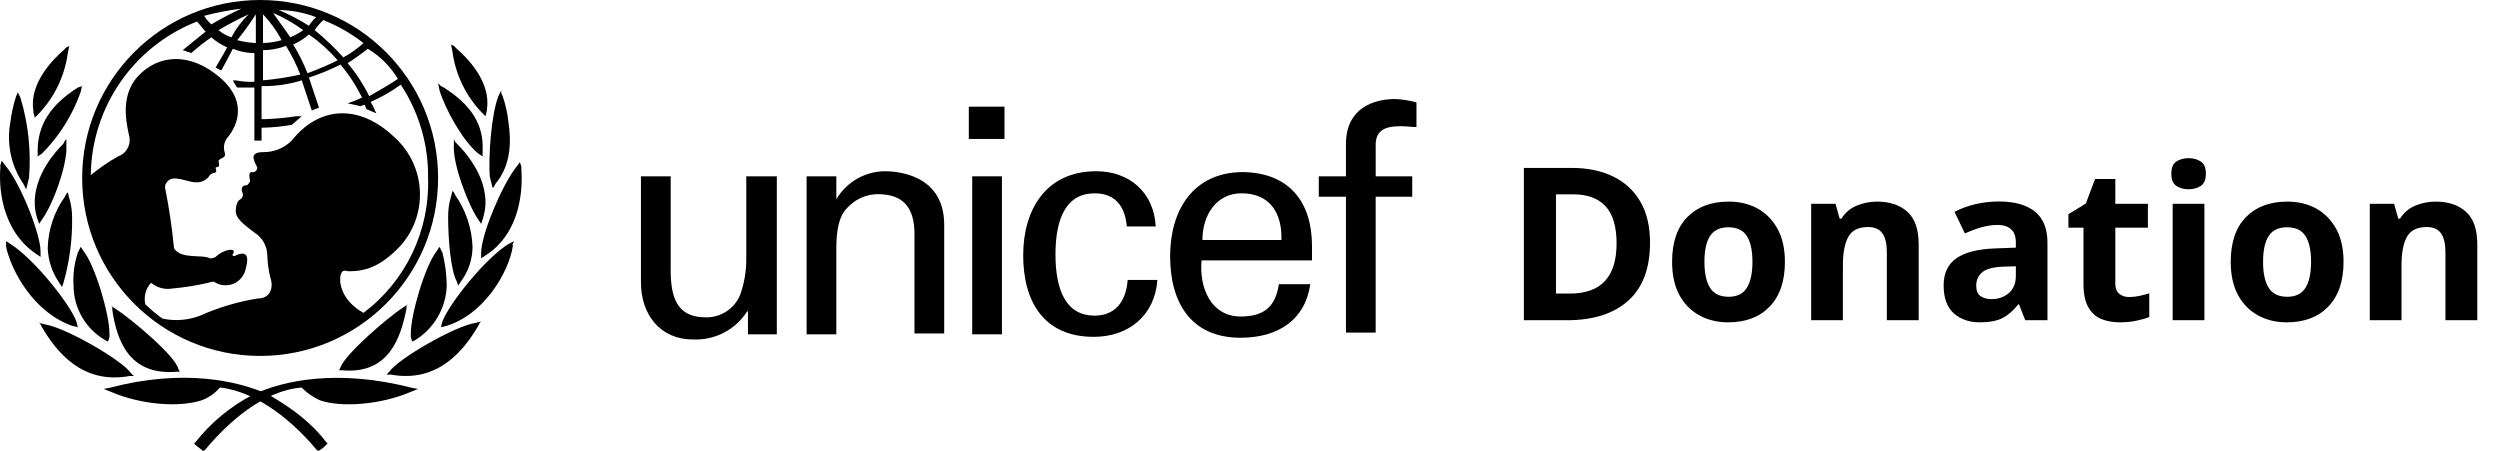
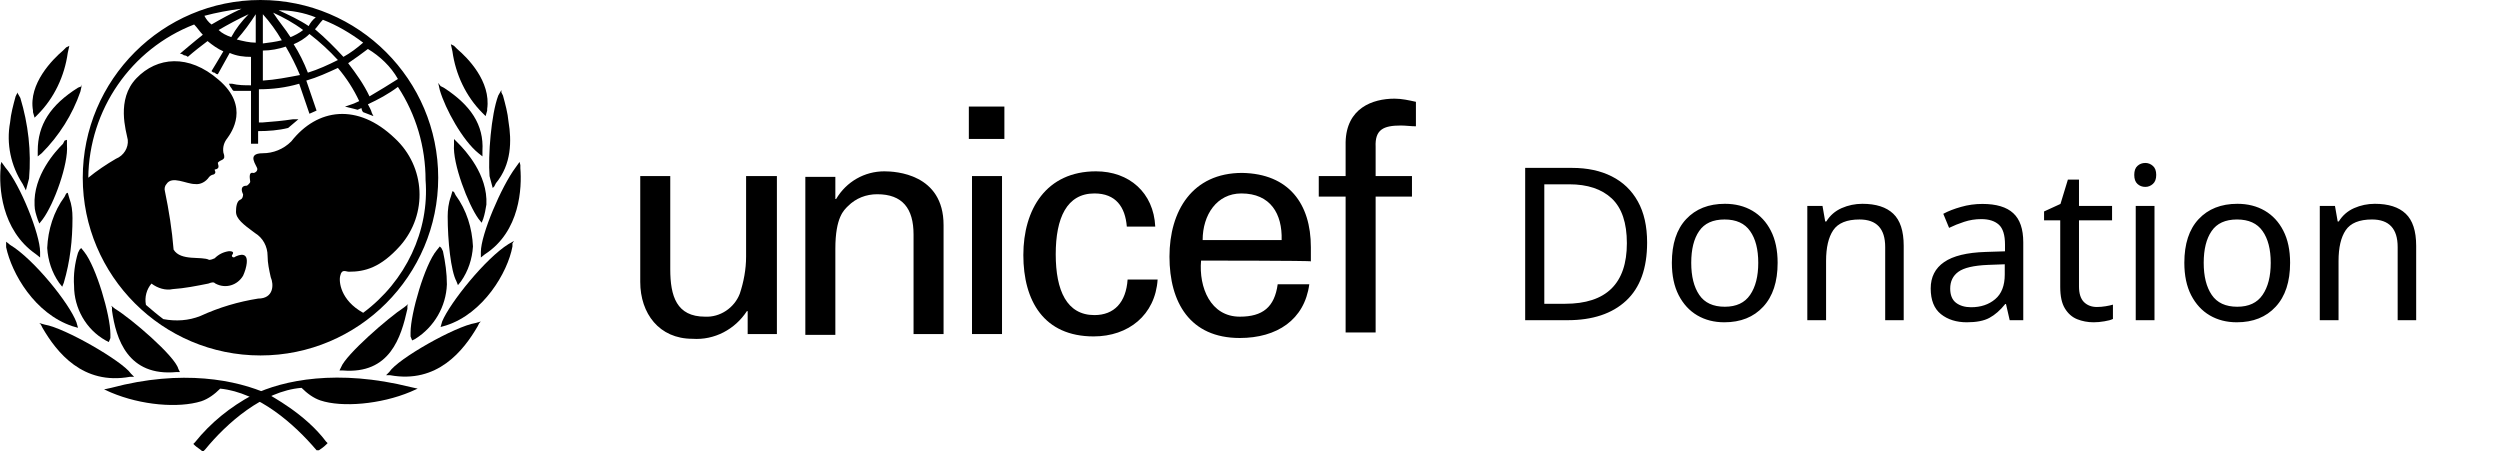
- <svg xmlns="http://www.w3.org/2000/svg" viewBox="0 0 316.462 57.047">
-   <g id="グループ_67141" data-name="グループ 67141" transform="translate(-752.899 -7404.419)">
-     <text id="Donation" transform="translate(943.361 7444.955)" font-size="27" font-family="Poppins-SemiBold, Poppins" font-weight="600">
-       <tspan x="0" y="0">Donation</tspan>
-     </text>
-     <g id="グループ_67114" data-name="グループ 67114" transform="translate(19278.154 7263.409)">
-       <path id="パス_57649" data-name="パス 57649" d="M38.6,1.2h4.516V5.286H38.6Zm.43,8.817h3.763v20H39.03Z" transform="translate(-18441.219 153.313)" />
-       <path id="パス_57650" data-name="パス 57650" d="M13.441,9.4H17.2v20H13.548V26.5h-.108a7.687,7.687,0,0,1-6.882,3.548C2.366,30.045,0,26.819,0,22.841V9.4H3.763V21.228c0,3.441.753,6.021,4.409,6.021a4.6,4.6,0,0,0,4.409-2.9,13.59,13.59,0,0,0,.753-4.731V9.4Z" transform="translate(-18444.121 153.93)" />
-       <path id="パス_57651" data-name="パス 57651" d="M23.263,12.348h0A7.217,7.217,0,0,1,29.392,8.8c1.4,0,7.527.323,7.527,6.774V29.337H33.156V16.757c0-3.333-1.4-5.054-4.624-5.054a5.216,5.216,0,0,0-3.656,1.505c-.538.538-1.613,1.4-1.613,5.376v10.86H19.5v-20h3.763Z" transform="translate(-18442.652 153.885)" />
-       <path id="パス_57652" data-name="パス 57652" d="M58.118,15.789c-.215-2.473-1.4-4.193-4.086-4.193-3.548,0-4.946,3.118-4.946,7.742s1.4,7.742,4.946,7.742c2.473,0,3.978-1.613,4.193-4.516h3.763c-.323,4.516-3.656,7.2-8.064,7.2C47.581,29.767,45,25.251,45,19.445S47.9,8.8,54.247,8.8c4.193,0,7.312,2.688,7.527,6.989H58.118Z" transform="translate(-18440.734 153.885)" />
-       <path id="パス_57653" data-name="パス 57653" d="M66.278,20.083c-.323,3.441,1.183,7.1,4.946,7.1,2.9,0,4.409-1.183,4.839-4.086h3.978c-.645,4.516-4.086,6.774-8.817,6.774-6.344,0-8.925-4.516-8.925-10.322S65.2,8.9,71.547,8.9c5.914.108,8.71,3.871,8.71,9.355v1.828H66.278ZM76.386,17.5c.108-3.333-1.4-5.914-5.054-5.914-3.118,0-4.946,2.688-4.946,5.914Z" transform="translate(-18439.434 153.892)" />
-       <path id="パス_57654" data-name="パス 57654" d="M83.241,29.869v-17.2H79.8V10.085h3.441v-4.3C83.348,1.483,86.682.3,89.477.3a11.672,11.672,0,0,1,2.688.43V3.848c-.645,0-1.29-.108-1.935-.108-2.151,0-3.333.538-3.226,2.688v3.656h4.624v2.581H87v17.2Z" transform="translate(-18438.117 153.245)" />
+ <svg xmlns="http://www.w3.org/2000/svg" version="1.1" id="レイヤー_1" x="0px" y="0px" viewBox="0 0 316.5 57" style="enable-background:new 0 0 316.5 57;" xml:space="preserve">
+   <style type="text/css">
+ 	.st0{font-family:'Poppins-SemiBold';}
+ 	.st1{font-size:27px;}
+ </style>
+   <g id="グループ_67141" transform="translate(-752.899 -7404.419)">
+     <text transform="matrix(1 0 0 1 943.361 7444.955)" class="st0 st1">Donation</text>
+     <g id="グループ_67114" transform="translate(19278.154 7263.409)">
+       <path id="パス_57649" d="M-18402.6,154.5h4.5v4.1h-4.5V154.5z M-18402.2,163.3h3.8v20h-3.8V163.3z" />
+       <path id="パス_57650" d="M-18430.7,163.3h3.8v20h-3.7v-2.9h-0.1c-1.5,2.3-4.1,3.7-6.9,3.5c-4.2,0-6.6-3.2-6.6-7.2v-13.4h3.8    v11.8c0,3.4,0.8,6,4.4,6c1.9,0.1,3.7-1.1,4.4-2.9c0.5-1.5,0.8-3.1,0.8-4.7v-10.2H-18430.7z" />
+       <path id="パス_57651" d="M-18419.4,166.2L-18419.4,166.2c1.3-2.2,3.6-3.5,6.1-3.5c1.4,0,7.5,0.3,7.5,6.8v13.8h-3.8v-12.6    c0-3.3-1.4-5.1-4.6-5.1c-1.4,0-2.7,0.5-3.7,1.5c-0.5,0.5-1.6,1.4-1.6,5.4v10.9h-3.8v-20h3.8V166.2z" />
+       <path id="パス_57652" d="M-18382.6,169.7c-0.2-2.5-1.4-4.2-4.1-4.2c-3.5,0-4.9,3.1-4.9,7.7s1.4,7.7,4.9,7.7c2.5,0,4-1.6,4.2-4.5    h3.8c-0.3,4.5-3.7,7.2-8.1,7.2c-6.3,0-8.9-4.5-8.9-10.3s2.9-10.6,9.2-10.6c4.2,0,7.3,2.7,7.5,7H-18382.6z" />
+       <path id="パス_57653" d="M-18373.2,174c-0.3,3.4,1.2,7.1,4.9,7.1c2.9,0,4.4-1.2,4.8-4.1h4c-0.6,4.5-4.1,6.8-8.8,6.8    c-6.3,0-8.9-4.5-8.9-10.3s2.9-10.6,9.2-10.6c5.9,0.1,8.7,3.9,8.7,9.4v1.8C-18359.2,174-18373.2,174-18373.2,174z M-18363,171.4    c0.1-3.3-1.4-5.9-5.1-5.9c-3.1,0-4.9,2.7-4.9,5.9H-18363z" />
+       <path id="パス_57654" d="M-18354.9,183.1v-17.2h-3.4v-2.6h3.4V159c0.1-4.3,3.4-5.5,6.2-5.5c0.9,0,1.8,0.2,2.7,0.4v3.1    c-0.6,0-1.3-0.1-1.9-0.1c-2.2,0-3.3,0.5-3.2,2.7v3.7h4.6v2.6h-4.6v17.2L-18354.9,183.1z" />
    </g>
    <g id="UNICEF_Logo" transform="translate(581.076 7404.419)">
-       <path id="パス_57626" data-name="パス 57626" d="M122.828,0a22.528,22.528,0,1,0,22.528,22.528A22.524,22.524,0,0,0,122.828,0m17.441,9.992c-1.09.727-2.362,1.453-3.634,2.18a20.63,20.63,0,0,0-2.725-4.179,30.82,30.82,0,0,0,2.544-1.817,10.956,10.956,0,0,1,3.815,3.815m-9.447-7.449a20.412,20.412,0,0,1,5.087,2.907,12.9,12.9,0,0,1-2.544,1.817,32.646,32.646,0,0,0-3.634-3.452,7.9,7.9,0,0,1,1.09-1.272m1.817,5.087a34.421,34.421,0,0,1-3.815,1.635,22.61,22.61,0,0,0-1.817-3.634,7.5,7.5,0,0,0,2-1.272,20.409,20.409,0,0,1,3.634,3.27m-2.725-5.45a4.817,4.817,0,0,0-.908,1.09,25.255,25.255,0,0,0-3.815-2,13.647,13.647,0,0,1,4.724.908m-1.635,1.635a7.364,7.364,0,0,1-1.635.908c-.727-1.09-1.453-2-2.18-3.089a20.441,20.441,0,0,1,3.815,2.18m-5.087-2a15.115,15.115,0,0,1,2.362,3.27,9.2,9.2,0,0,1-2.362.363Zm0,4.542a8.229,8.229,0,0,0,2.907-.545,22.611,22.611,0,0,1,1.817,3.634,36.765,36.765,0,0,1-4.724.727Zm-.908-4.542V5.45a12.5,12.5,0,0,1-2.362-.363,36.842,36.842,0,0,0,2.362-3.27m-3.089,2.907a4.763,4.763,0,0,1-1.635-.908,38.443,38.443,0,0,1,3.815-2,11.083,11.083,0,0,0-2.18,2.907m1.272-3.634a38.442,38.442,0,0,0-3.815,2A4.816,4.816,0,0,1,115.743,2a36.278,36.278,0,0,1,4.724-.908m15.443,38.516c-2.907-1.635-3.089-4-2.907-4.724.182-.908.727-.545,1.09-.545,2,0,4-.545,6.54-3.27a9.752,9.752,0,0,0-.727-13.626c-4.724-4.542-9.811-3.815-13.081.363a5.073,5.073,0,0,1-3.634,1.453c-2.18,0-.727,1.635-.727,2a.58.58,0,0,1-.545.545c-.727-.182-.363.908-.363,1.09s-.363.545-.363.545c-.908,0-.727.727-.545,1.09a.725.725,0,0,1-.363.727c-.363.182-.545.908-.545,1.453,0,.908.908,1.635,2.362,2.725a3.449,3.449,0,0,1,1.635,2.907,14.024,14.024,0,0,0,.363,2.725c.363.908.363,2.725-1.635,2.725a29.453,29.453,0,0,0-7.267,2.18,8.429,8.429,0,0,1-4.724.363,19.241,19.241,0,0,1-2.18-1.817,3.041,3.041,0,0,1,.727-2.725,3.313,3.313,0,0,0,2.725.727,33.907,33.907,0,0,0,4.542-.727c.545-.182.727-.182.908,0a2.6,2.6,0,0,0,3.815-1.817c.727-2.543-.908-1.817-1.272-1.635-.182.182-.545,0-.363-.182.363-.545-.182-.545-.363-.545a3.389,3.389,0,0,0-1.817.908,1.373,1.373,0,0,1-.727.182c-.908-.545-3.634.182-4.542-1.272a73.9,73.9,0,0,0-1.09-7.449.921.921,0,0,1,.182-.908c.727-1.09,2.544,0,3.634,0a1.925,1.925,0,0,0,1.817-.908c.363-.363.545-.182.727-.363s0-.363,0-.545.182,0,.363-.182,0-.545,0-.727c.363-.545,1.09-.182.727-1.272a2.022,2.022,0,0,1,.545-1.817c.545-.727,2.907-4-1.09-7.449-3.815-3.27-7.812-2.907-10.356-.182s-1.272,6.722-1.09,7.812a2.2,2.2,0,0,1-1.453,2.362,23.6,23.6,0,0,0-3.452,2.362,21.144,21.144,0,0,1,13.444-19.44c.363.363.727.908,1.09,1.272-.908.727-2.907,2.362-2.907,2.362a1.406,1.406,0,0,1,.545.182,1.83,1.83,0,0,1,.545.182,24.758,24.758,0,0,1,2.543-2,7.5,7.5,0,0,0,2,1.272c-.363.727-1.453,2.543-1.453,2.543a.634.634,0,0,0,.363.182.563.563,0,0,0,.363.182s1.09-2,1.453-2.725a7.29,7.29,0,0,0,2.725.545v3.634a10.359,10.359,0,0,1-2.362-.182h-.363l.182.363c.182.182.182.363.363.545h2.18V17.8h.908V16.169a24.729,24.729,0,0,0,3.815-.363h0l1.272-1.09h-.727a33.285,33.285,0,0,1-3.815.363h-.545V10.9a16.412,16.412,0,0,0,5.087-.727l1.272,3.815.908-.363-1.272-3.815a26.272,26.272,0,0,0,4-1.635,20.63,20.63,0,0,1,2.725,4.179,17.11,17.11,0,0,1-1.817.727c.908.182,1.635.363,1.635.363a1.83,1.83,0,0,1,.545-.182,1.83,1.83,0,0,0,.182.545l1.272.545-.182-.363a5.971,5.971,0,0,0-.545-1.09,20.442,20.442,0,0,0,3.815-2.18,20.884,20.884,0,0,1,3.452,11.809,20.519,20.519,0,0,1-8.175,17.078" transform="translate(81.923)" />
-       <path id="パス_57627" data-name="パス 57627" d="M101.107,3.382l-.363.363c-1.272,1.09-4.36,4.179-3.815,7.63v.182l.182.727.363-.363a13.813,13.813,0,0,0,3.815-7.812l.182-.908Z" transform="translate(79.117 2.614)" />
-       <path id="パス_57628" data-name="パス 57628" d="M96.277,6.582l-.182.363a18.275,18.275,0,0,0-.727,3.27A10.488,10.488,0,0,0,97,18.027l.182.363.182.363.363-1.453a27.424,27.424,0,0,0-1.09-10.174L96.277,6.4Z" transform="translate(77.77 5.227)" />
-       <path id="パス_57629" data-name="パス 57629" d="M94.62,11.745v.363c-.182,2.18,0,7.812,4.542,10.9l.545.363v-.727c0-2.18-2.543-8.539-4.36-10.719L94.8,11.2Z" transform="translate(77.248 9.148)" />
-       <path id="パス_57630" data-name="パス 57630" d="M95,17.163v.363c.727,3.27,3.634,8.357,8.357,9.992l.727.182-.182-.727c-.908-2.362-5.45-7.994-8.357-9.811L95,16.8Z" transform="translate(77.594 13.722)" />
-       <path id="パス_57631" data-name="パス 57631" d="M102.832,6.082l-.545.182c-3.452,2.18-5.087,4.724-5.087,7.994v.727l.545-.363a21,21,0,0,0,4.905-7.812l.182-.908Z" transform="translate(79.391 4.819)" />
-       <path id="パス_57632" data-name="パス 57632" d="M100.819,9.882l-.182.363c-.908.908-3.815,4-3.634,7.812a6.455,6.455,0,0,0,.363,1.817l.182.545.363-.545c1.453-2,3.27-7.085,3.089-9.447V9.7Z" transform="translate(79.224 7.923)" />
-       <path id="パス_57633" data-name="パス 57633" d="M100.262,13.582l-.182.363a11.721,11.721,0,0,0-2.18,6.54,8.315,8.315,0,0,0,1.453,4.36l.363.545.182-.545a28.493,28.493,0,0,0,1.09-8.176,8.422,8.422,0,0,0-.363-2.543l-.182-.727Z" transform="translate(79.963 10.945)" />
-       <path id="パス_57634" data-name="パス 57634" d="M100.448,17.563l-.182.363a11.052,11.052,0,0,0-.545,4.179,8,8,0,0,0,4,6.9l.363.182.182-.545V28.1c0-2.362-1.817-8.539-3.27-10.356l-.363-.545Z" transform="translate(81.411 14.049)" />
-       <path id="パス_57635" data-name="パス 57635" d="M97.482,22.682l.182.363c1.817,3.089,5.087,7.267,11.082,6.177h.545l-.363-.363c-1.09-1.635-8.357-5.814-10.9-6.177L97.3,22.5Z" transform="translate(79.473 18.378)" />
-       <path id="パス_57636" data-name="パス 57636" d="M102.708,27.553h0l-.908.182.908.363c3.815,1.635,8.539,2,11.446,1.09a5.532,5.532,0,0,0,2.362-1.635c4.905.545,9.447,4.542,12.172,7.812l.182.182h.182a3.962,3.962,0,0,0,.908-.727l.182-.182-.182-.182c-2.725-3.634-7.085-5.814-7.267-6-4-1.817-10.9-3.27-19.985-.908" transform="translate(83.148 21.5)" />
-       <path id="パス_57637" data-name="パス 57637" d="M102.482,21.482v.363c.545,3.634,2,8.357,8.176,7.812h.363l-.182-.363c-.363-1.635-6-6.359-7.994-7.63L102.3,21.3Z" transform="translate(83.557 17.397)" />
-       <path id="パス_57638" data-name="パス 57638" d="M126,3.1l.182.908A13.813,13.813,0,0,0,130,11.821l.363.363.182-.727v-.182c.545-3.452-2.543-6.54-3.815-7.63l-.363-.363Z" transform="translate(102.914 2.532)" />
-       <path id="パス_57639" data-name="パス 57639" d="M130.174,6.3l-.363.727c-.908,2.362-1.272,7.63-1.09,10.174l.363,1.453.182-.182.182-.363c2-2.362,2-5.45,1.635-7.812a14.973,14.973,0,0,0-.727-3.27l-.182-.363Z" transform="translate(105.099 5.146)" />
-       <path id="パス_57640" data-name="パス 57640" d="M133.005,11.3l-.545.727c-1.817,2.362-4.36,8.539-4.36,10.719v.727l.545-.363c4.542-2.907,4.724-8.539,4.542-10.9v-.363Z" transform="translate(104.629 9.23)" />
-       <path id="パス_57641" data-name="パス 57641" d="M134.566,16.8l-.727.363c-2.907,1.817-7.449,7.449-8.357,9.811l-.182.727.727-.182c4.724-1.453,7.812-6.722,8.357-9.992v-.363Z" transform="translate(102.342 13.722)" />
-       <path id="パス_57642" data-name="パス 57642" d="M125.1,5.8l.182.908c.727,2.362,2.907,6.359,4.905,7.994l.545.363v-.727c.182-3.27-1.453-5.814-4.905-7.994l-.363-.182Z" transform="translate(102.179 4.737)" />
-       <path id="パス_57643" data-name="パス 57643" d="M126.205,9.7v.727c-.182,2.362,1.817,7.63,3.089,9.447l.363.545.182-.545a8,8,0,0,0,.363-1.817c.182-3.815-2.725-6.9-3.634-7.812l-.182-.182Z" transform="translate(103.072 7.923)" />
-       <path id="パス_57644" data-name="パス 57644" d="M126.345,13.3l-.182.727a8.423,8.423,0,0,0-.363,2.543c0,3.089.363,6.9,1.09,8.176l.182.545.363-.545a7.392,7.392,0,0,0,1.453-4.36,12.183,12.183,0,0,0-2.18-6.54l-.182-.363Z" transform="translate(102.751 10.863)" />
-       <path id="パス_57645" data-name="パス 57645" d="M126.834,17.2l-.363.545c-1.453,1.817-3.27,7.994-3.27,10.356v.545l.182.545.363-.182a8.414,8.414,0,0,0,4-6.9,17.608,17.608,0,0,0-.545-4.179l-.182-.363Z" transform="translate(100.627 14.049)" />
-       <path id="パス_57646" data-name="パス 57646" d="M133.491,22.4l-.727.182c-2.543.363-9.811,4.542-10.9,6.177l-.363.363h.545c6,1.09,9.266-3.089,11.082-6.177l.182-.363Z" transform="translate(99.239 18.296)" />
-       <path id="パス_57647" data-name="パス 57647" d="M115.549,28.461a22.37,22.37,0,0,0-7.267,6l-.182.182.182.182c.182.182.727.545.908.727h.182l.182-.182c2.725-3.27,7.267-7.449,12.172-7.812a6.913,6.913,0,0,0,2.362,1.635c2.725.908,7.63.545,11.446-1.09l.908-.363-.908-.182c-9.266-2.362-16.169-.908-19.985.908" transform="translate(88.294 21.5)" />
-       <path id="パス_57648" data-name="パス 57648" d="M126.921,21.2l-.545.363c-2,1.272-7.449,6-7.994,7.63l-.182.363h.363c6,.545,7.449-4.179,8.175-7.812v-.363Z" transform="translate(96.543 17.316)" />
+       <path id="パス_57626" d="M204.8,0c-12.4,0-22.5,10.1-22.5,22.5s10.1,22.5,22.5,22.5s22.5-10.1,22.5-22.5    C227.3,10.1,217.2,0,204.8,0C204.8,0,204.8,0,204.8,0 M222.2,10c-1.1,0.7-2.4,1.5-3.6,2.2c-0.7-1.5-1.7-2.9-2.7-4.2    c0.9-0.6,1.7-1.2,2.5-1.8C219.9,7.1,221.3,8.4,222.2,10 M212.7,2.5c1.8,0.7,3.5,1.7,5.1,2.9c-0.8,0.7-1.6,1.3-2.5,1.8    c-1.1-1.2-2.3-2.4-3.6-3.5C212,3.4,212.3,2.9,212.7,2.5 M214.6,7.6c-1.2,0.6-2.5,1.2-3.8,1.6c-0.5-1.3-1.1-2.5-1.8-3.6    c0.7-0.3,1.4-0.7,2-1.3C212.3,5.3,213.5,6.4,214.6,7.6 M211.8,2.2c-0.4,0.3-0.7,0.7-0.9,1.1c-1.2-0.8-2.5-1.4-3.8-2    C208.7,1.3,210.3,1.6,211.8,2.2 M210.2,3.8c-0.5,0.4-1.1,0.7-1.6,0.9c-0.7-1.1-1.5-2-2.2-3.1C207.7,2.2,209,2.9,210.2,3.8     M205.1,1.8c0.9,1,1.7,2.1,2.4,3.3c-0.8,0.2-1.6,0.3-2.4,0.4V1.8z M205.1,6.4c1,0,2-0.2,2.9-0.5c0.7,1.2,1.3,2.4,1.8,3.6    c-1.6,0.3-3.1,0.6-4.7,0.7V6.4z M204.2,1.8v3.6c-0.8,0-1.6-0.2-2.4-0.4C202.7,4,203.5,2.9,204.2,1.8 M201.1,4.7    c-0.6-0.2-1.2-0.5-1.6-0.9c1.2-0.7,2.5-1.4,3.8-2C202.4,2.7,201.7,3.6,201.1,4.7 M202.4,1.1c-1.3,0.6-2.6,1.3-3.8,2    c-0.4-0.3-0.7-0.7-0.9-1.1C199.2,1.6,200.8,1.3,202.4,1.1 M217.8,39.6c-2.9-1.6-3.1-4-2.9-4.7c0.2-0.9,0.7-0.5,1.1-0.5    c2,0,4-0.5,6.5-3.3c3.5-4,3.2-10-0.7-13.6c-4.7-4.5-9.8-3.8-13.1,0.4c-1,1-2.3,1.5-3.6,1.5c-2.2,0-0.7,1.6-0.7,2    c0,0.3-0.3,0.5-0.5,0.5c-0.7-0.2-0.4,0.9-0.4,1.1s-0.4,0.5-0.4,0.5c-0.9,0-0.7,0.7-0.5,1.1c0,0.3-0.1,0.6-0.4,0.7    c-0.4,0.2-0.5,0.9-0.5,1.5c0,0.9,0.9,1.6,2.4,2.7c1,0.6,1.6,1.7,1.6,2.9c0,0.9,0.2,1.8,0.4,2.7c0.4,0.9,0.4,2.7-1.6,2.7    c-2.5,0.4-4.9,1.1-7.3,2.2c-1.5,0.6-3.1,0.7-4.7,0.4c-0.8-0.6-1.5-1.2-2.2-1.8c-0.2-1,0.1-2,0.7-2.7c0.8,0.6,1.8,0.9,2.7,0.7    c1.5-0.1,3-0.4,4.5-0.7c0.5-0.2,0.7-0.2,0.9,0c1.3,0.7,2.8,0.2,3.5-1c0.1-0.2,0.2-0.5,0.3-0.8c0.7-2.5-0.9-1.8-1.3-1.6    c-0.2,0.2-0.5,0-0.4-0.2c0.4-0.5-0.2-0.5-0.4-0.5c-0.7,0.1-1.3,0.4-1.8,0.9c-0.2,0.1-0.5,0.2-0.7,0.2c-0.9-0.5-3.6,0.2-4.5-1.3    c-0.2-2.5-0.6-5-1.1-7.4c-0.1-0.3,0-0.7,0.2-0.9c0.7-1.1,2.5,0,3.6,0c0.7,0.1,1.4-0.3,1.8-0.9c0.4-0.4,0.5-0.2,0.7-0.4    c0.2-0.2,0-0.4,0-0.5s0.2,0,0.4-0.2s0-0.5,0-0.7c0.4-0.5,1.1-0.2,0.7-1.3c-0.1-0.7,0.1-1.3,0.5-1.8c0.5-0.7,2.9-4-1.1-7.4    c-3.8-3.3-7.8-2.9-10.4-0.2s-1.3,6.7-1.1,7.8c0.1,1-0.5,2-1.5,2.4c-1.2,0.7-2.4,1.5-3.5,2.4c0.1-8.6,5.4-16.3,13.4-19.4    c0.4,0.4,0.7,0.9,1.1,1.3c-0.9,0.7-2.9,2.4-2.9,2.4c0.2,0,0.4,0.1,0.5,0.2c0.2,0,0.4,0.1,0.5,0.2c0.8-0.7,1.7-1.4,2.5-2    c0.6,0.5,1.3,1,2,1.3c-0.4,0.7-1.5,2.5-1.5,2.5c0.1,0.1,0.2,0.2,0.4,0.2c0.1,0.1,0.2,0.2,0.4,0.2c0,0,1.1-2,1.5-2.7    c0.9,0.4,1.8,0.5,2.7,0.5v3.6c-0.8,0-1.6,0-2.4-0.2h-0.4l0.2,0.4c0.2,0.2,0.2,0.4,0.4,0.5h2.2v6.7h0.9v-1.6c1.3,0,2.6-0.1,3.8-0.4    l0,0l1.3-1.1h-0.7c-1.3,0.2-2.5,0.3-3.8,0.4h-0.5v-4.2c1.7,0,3.4-0.2,5.1-0.7l1.3,3.8l0.9-0.4l-1.3-3.8c1.4-0.4,2.7-1,4-1.6    c1.1,1.3,2,2.7,2.7,4.2c-0.6,0.3-1.2,0.5-1.8,0.7c0.9,0.2,1.6,0.4,1.6,0.4c0.2-0.1,0.4-0.2,0.5-0.2c0,0.2,0.1,0.4,0.2,0.5l1.3,0.5    l-0.2-0.4c-0.1-0.4-0.3-0.7-0.5-1.1c1.3-0.6,2.6-1.3,3.8-2.2c2.3,3.5,3.5,7.6,3.5,11.8C226.2,29.2,223.2,35.6,217.8,39.6" />
+       <path id="パス_57627" d="M180.2,6l-0.4,0.4c-1.3,1.1-4.4,4.2-3.8,7.6v0.2l0.2,0.7l0.4-0.4c2.1-2.1,3.4-4.9,3.8-7.8l0.2-0.9    L180.2,6z" />
+       <path id="パス_57628" d="M174,11.8l-0.2,0.4c-0.3,1.1-0.6,2.2-0.7,3.3c-0.5,2.7,0.1,5.5,1.6,7.8l0.2,0.4l0.2,0.4l0.4-1.5    c0.3-3.4-0.1-6.9-1.1-10.2l-0.4-0.7V11.8z" />
+       <path id="パス_57629" d="M171.9,20.9v0.4c-0.2,2.2,0,7.8,4.5,10.9l0.5,0.4v-0.7c0-2.2-2.5-8.5-4.4-10.7l-0.5-0.7L171.9,20.9z" />
+       <path id="パス_57630" d="M172.6,30.9v0.4c0.7,3.3,3.6,8.4,8.4,10l0.7,0.2l-0.2-0.7c-0.9-2.4-5.4-8-8.4-9.8l-0.5-0.4V30.9z" />
+       <path id="パス_57631" d="M182.2,10.9l-0.5,0.2c-3.5,2.2-5.1,4.7-5.1,8v0.7l0.5-0.4c2.2-2.2,3.9-4.9,4.9-7.8l0.2-0.9V10.9z" />
+       <path id="パス_57632" d="M180,17.8l-0.2,0.4c-0.9,0.9-3.8,4-3.6,7.8c0,0.6,0.2,1.2,0.4,1.8l0.2,0.5l0.4-0.5    c1.5-2,3.3-7.1,3.1-9.4v-0.7L180,17.8z" />
+       <path id="パス_57633" d="M180.2,24.5l-0.2,0.4c-1.4,1.9-2.1,4.2-2.2,6.5c0.1,1.6,0.6,3.1,1.5,4.4l0.4,0.5l0.2-0.5    c0.8-2.7,1.1-5.4,1.1-8.2c0-0.9-0.1-1.7-0.4-2.5l-0.2-0.7L180.2,24.5z" />
+       <path id="パス_57634" d="M181.9,31.6l-0.2,0.4c-0.4,1.3-0.6,2.8-0.5,4.2c0,2.8,1.5,5.5,4,6.9l0.4,0.2l0.2-0.5v-0.5    c0-2.4-1.8-8.5-3.3-10.4l-0.4-0.5L181.9,31.6z" />
+       <path id="パス_57635" d="M177,41.1l0.2,0.4c1.8,3.1,5.1,7.3,11.1,6.2h0.5l-0.4-0.4c-1.1-1.6-8.4-5.8-10.9-6.2l-0.7-0.2L177,41.1    z" />
+       <path id="パス_57636" d="M185.9,49.1L185.9,49.1l-0.9,0.2l0.9,0.4c3.8,1.6,8.5,2,11.4,1.1c0.9-0.3,1.7-0.9,2.4-1.6    c4.9,0.5,9.4,4.5,12.2,7.8L212,57h0.2c0.3-0.2,0.6-0.4,0.9-0.7l0.2-0.2l-0.2-0.2c-2.7-3.6-7.1-5.8-7.3-6    C201.8,48.1,194.9,46.7,185.9,49.1" />
+       <path id="パス_57637" d="M186,38.9v0.4c0.5,3.6,2,8.4,8.2,7.8h0.4l-0.2-0.4c-0.4-1.6-6-6.4-8-7.6l-0.5-0.4L186,38.9z" />
+       <path id="パス_57638" d="M228.9,5.6l0.2,0.9c0.4,2.9,1.7,5.7,3.8,7.8l0.4,0.4l0.2-0.7v-0.2c0.5-3.5-2.5-6.5-3.8-7.6l-0.4-0.4    L228.9,5.6z" />
+       <path id="パス_57639" d="M235.3,11.4l-0.4,0.7c-0.9,2.4-1.3,7.6-1.1,10.2l0.4,1.5l0.2-0.2l0.2-0.4c2-2.4,2-5.4,1.6-7.8    c-0.1-1.1-0.4-2.2-0.7-3.3l-0.2-0.4V11.4z" />
+       <path id="パス_57640" d="M237.6,20.5l-0.5,0.7c-1.8,2.4-4.4,8.5-4.4,10.7v0.7l0.5-0.4c4.5-2.9,4.7-8.5,4.5-10.9v-0.4L237.6,20.5    z" />
+       <path id="パス_57641" d="M236.9,30.5l-0.7,0.4c-2.9,1.8-7.4,7.4-8.4,9.8l-0.2,0.7l0.7-0.2c4.7-1.5,7.8-6.7,8.4-10v-0.4    L236.9,30.5z" />
+       <path id="パス_57642" d="M227.3,10.5l0.2,0.9c0.7,2.4,2.9,6.4,4.9,8l0.5,0.4v-0.7c0.2-3.3-1.5-5.8-4.9-8l-0.4-0.2L227.3,10.5z" />
+       <path id="パス_57643" d="M229.3,17.6v0.7c-0.2,2.4,1.8,7.6,3.1,9.4l0.4,0.5l0.2-0.5c0.2-0.6,0.3-1.2,0.4-1.8    c0.2-3.8-2.7-6.9-3.6-7.8l-0.2-0.2L229.3,17.6z" />
+       <path id="パス_57644" d="M229.1,24.2l-0.2,0.7c-0.3,0.8-0.4,1.7-0.4,2.5c0,3.1,0.4,6.9,1.1,8.2l0.2,0.5l0.4-0.5    c0.9-1.3,1.4-2.8,1.5-4.4c-0.1-2.3-0.8-4.6-2.2-6.5l-0.2-0.4L229.1,24.2z" />
+       <path id="パス_57645" d="M227.5,31.2l-0.4,0.5c-1.5,1.8-3.3,8-3.3,10.4v0.5l0.2,0.5l0.4-0.2c2.4-1.5,3.9-4.1,4-6.9    c0-1.4-0.2-2.8-0.5-4.2l-0.2-0.4L227.5,31.2z" />
+       <path id="パス_57646" d="M232.7,40.7l-0.7,0.2c-2.5,0.4-9.8,4.5-10.9,6.2l-0.4,0.4h0.5c6,1.1,9.3-3.1,11.1-6.2l0.2-0.4    L232.7,40.7z" />
+       <path id="パス_57647" d="M203.8,50c-2.8,1.5-5.3,3.5-7.3,6l-0.2,0.2l0.2,0.2c0.2,0.2,0.7,0.5,0.9,0.7h0.2l0.2-0.2    c2.7-3.3,7.3-7.4,12.2-7.8c0.7,0.7,1.5,1.3,2.4,1.6c2.7,0.9,7.6,0.5,11.4-1.1l0.9-0.4l-0.9-0.2C214.6,46.7,207.7,48.1,203.8,50" />
+       <path id="パス_57648" d="M223.5,38.5l-0.5,0.4c-2,1.3-7.4,6-8,7.6l-0.2,0.4h0.4c6,0.5,7.4-4.2,8.2-7.8v-0.4L223.5,38.5z" />
    </g>
  </g>
</svg>
